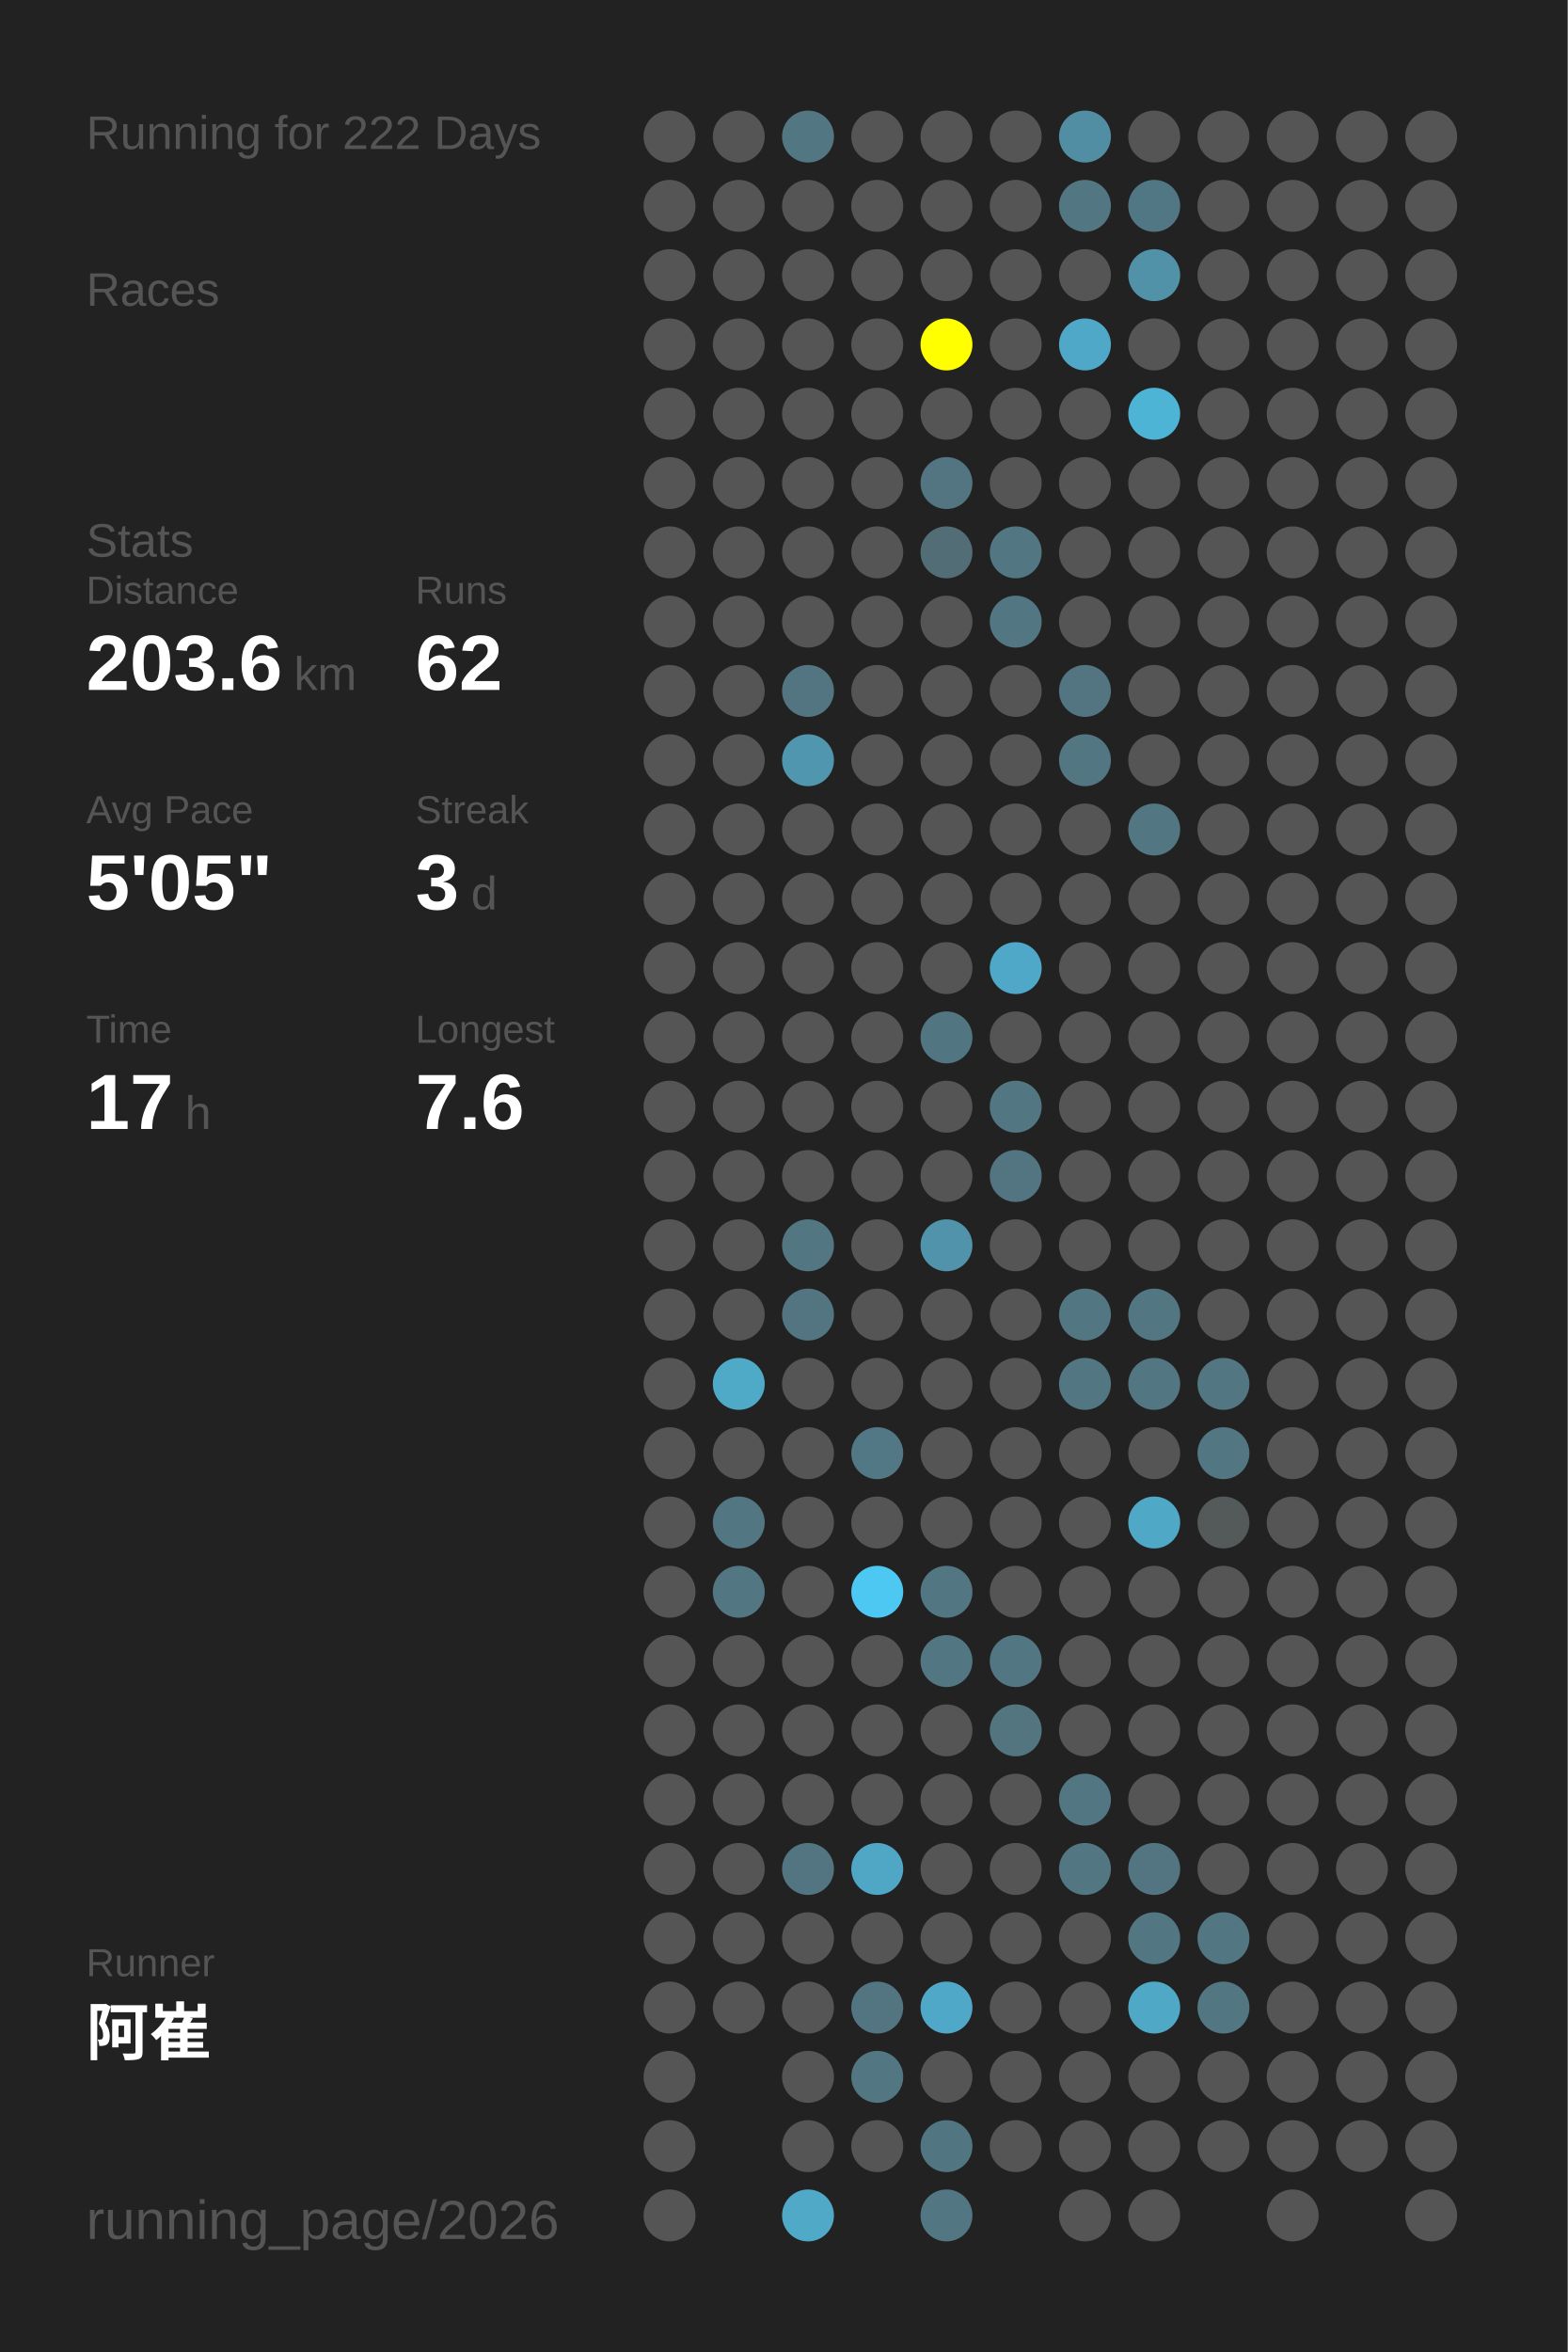
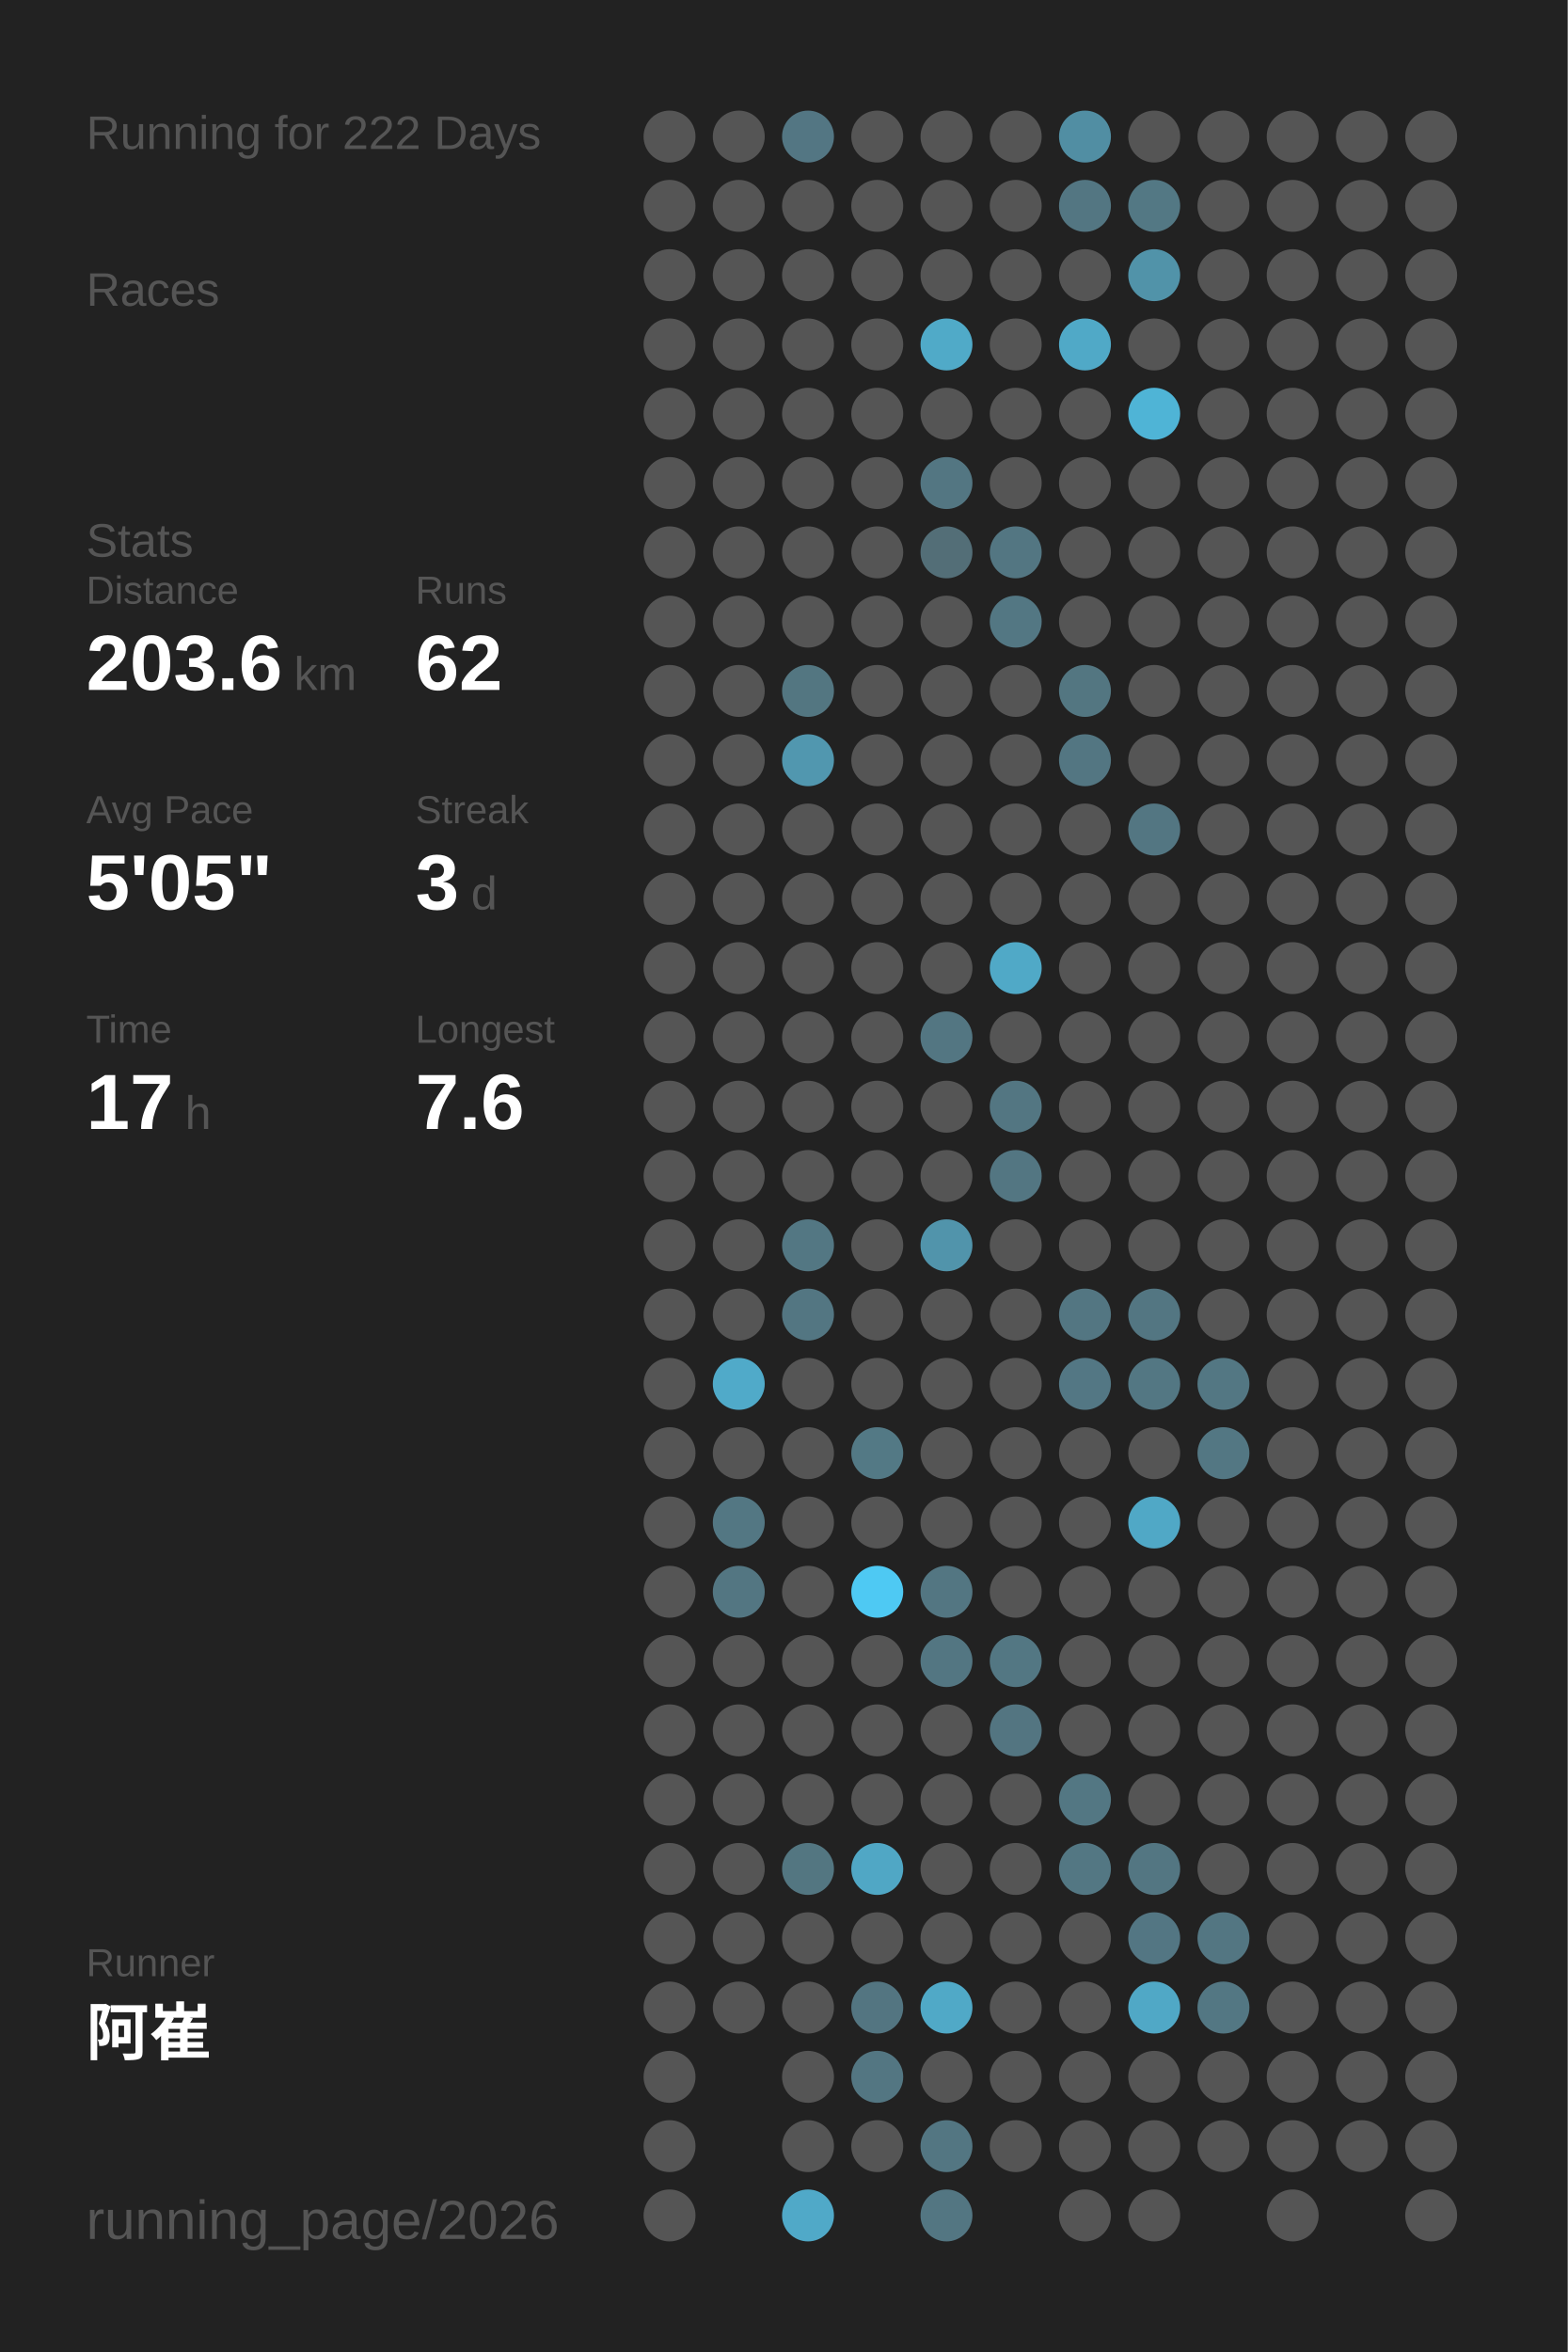
<svg xmlns="http://www.w3.org/2000/svg" baseProfile="full" height="300mm" version="1.1" viewBox="0,0,200,300" width="200mm">
  <defs />
  <rect fill="#222222" height="300" width="200" x="0" y="0" />
  <text fill="#555555" style="font-size:6px; font-family:Arial;" x="11" y="19">Running for 222 Days</text>
  <text fill="#555555" style="font-size:6px; font-family:Arial;" x="11" y="39">Races</text>
  <text fill="#555555" style="font-size:6px; font-family:Arial;" x="11" y="71">Stats</text>
  <text fill="#555555" style="font-size:5px; font-family:Arial;" x="11" y="77">Distance</text>
  <text fill="#FFFFFF" style="font-size:10px; font-family:Arial; font-weight:bold;" x="11" y="88">203.6</text>
  <text fill="#555555" style="font-size:6px; font-family:Arial;" x="37.5" y="88">km</text>
  <text fill="#555555" style="font-size:5px; font-family:Arial;" x="53" y="77">Runs</text>
  <text fill="#FFFFFF" style="font-size:10px; font-family:Arial; font-weight:bold;" x="53" y="88">62</text>
  <text fill="#555555" style="font-size:5px; font-family:Arial;" x="11" y="105">Avg Pace</text>
  <text fill="#FFFFFF" style="font-size:10px; font-family:Arial; font-weight:bold;" x="11" y="116">5'05"</text>
  <text fill="#555555" style="font-size:5px; font-family:Arial;" x="53" y="105">Streak</text>
  <text fill="#FFFFFF" style="font-size:10px; font-family:Arial; font-weight:bold;" x="53" y="116">3</text>
  <text fill="#555555" style="font-size:6px; font-family:Arial;" x="60.1" y="116">d</text>
  <text fill="#555555" style="font-size:5px; font-family:Arial;" x="11" y="133">Time</text>
  <text fill="#FFFFFF" style="font-size:10px; font-family:Arial; font-weight:bold;" x="11" y="144">17</text>
  <text fill="#555555" style="font-size:6px; font-family:Arial;" x="23.6" y="144">h</text>
  <text fill="#555555" style="font-size:5px; font-family:Arial;" x="53" y="133">Longest</text>
  <text fill="#FFFFFF" style="font-size:10px; font-family:Arial; font-weight:bold;" x="53" y="144">7.6</text>
  <text fill="#555555" style="font-size:5px; font-family:Arial;" x="11" y="252.065">Runner</text>
  <text fill="#FFFFFF" style="font-size:8px; font-family:Arial; font-weight:bold;" x="11" y="262.065">阿崔</text>
  <text fill="#555555" style="font-size:7px; font-family:Arial;" x="11" y="285.581">running_page/2026</text>
  <circle cx="85.417" cy="17.419" fill="#555555" r="3.312" />
  <circle cx="85.417" cy="26.258" fill="#555555" r="3.312" />
  <circle cx="85.417" cy="35.097" fill="#555555" r="3.312" />
  <circle cx="85.417" cy="43.935" fill="#555555" r="3.312" />
  <circle cx="85.417" cy="52.774" fill="#555555" r="3.312" />
  <circle cx="85.417" cy="61.613" fill="#555555" r="3.312" />
  <circle cx="85.417" cy="70.452" fill="#555555" r="3.312" />
  <circle cx="85.417" cy="79.29" fill="#555555" r="3.312" />
  <circle cx="85.417" cy="88.129" fill="#555555" r="3.312" />
  <circle cx="85.417" cy="96.968" fill="#555555" r="3.312" />
  <circle cx="85.417" cy="105.806" fill="#555555" r="3.312" />
  <circle cx="85.417" cy="114.645" fill="#555555" r="3.312" />
  <circle cx="85.417" cy="123.484" fill="#555555" r="3.312" />
  <circle cx="85.417" cy="132.323" fill="#555555" r="3.312" />
  <circle cx="85.417" cy="141.161" fill="#555555" r="3.312" />
  <circle cx="85.417" cy="150" fill="#555555" r="3.312" />
  <circle cx="85.417" cy="158.839" fill="#555555" r="3.312" />
  <circle cx="85.417" cy="167.677" fill="#555555" r="3.312" />
  <circle cx="85.417" cy="176.516" fill="#555555" r="3.312" />
  <circle cx="85.417" cy="185.355" fill="#555555" r="3.312" />
  <circle cx="85.417" cy="194.194" fill="#555555" r="3.312" />
  <circle cx="85.417" cy="203.032" fill="#555555" r="3.312" />
  <circle cx="85.417" cy="211.871" fill="#555555" r="3.312" />
  <circle cx="85.417" cy="220.71" fill="#555555" r="3.312" />
  <circle cx="85.417" cy="229.548" fill="#555555" r="3.312" />
  <circle cx="85.417" cy="238.387" fill="#555555" r="3.312" />
  <circle cx="85.417" cy="247.226" fill="#555555" r="3.312" />
  <circle cx="85.417" cy="256.065" fill="#555555" r="3.312" />
  <circle cx="85.417" cy="264.903" fill="#555555" r="3.312" />
  <circle cx="85.417" cy="273.742" fill="#555555" r="3.312" />
  <circle cx="85.417" cy="282.581" fill="#555555" r="3.312" />
  <circle cx="94.25" cy="17.419" fill="#555555" r="3.312" />
  <circle cx="94.25" cy="26.258" fill="#555555" r="3.312" />
  <circle cx="94.25" cy="35.097" fill="#555555" r="3.312" />
  <circle cx="94.25" cy="43.935" fill="#555555" r="3.312" />
  <circle cx="94.25" cy="52.774" fill="#555555" r="3.312" />
  <circle cx="94.25" cy="61.613" fill="#555555" r="3.312" />
  <circle cx="94.25" cy="70.452" fill="#555555" r="3.312" />
  <circle cx="94.25" cy="79.29" fill="#555555" r="3.312" />
  <circle cx="94.25" cy="88.129" fill="#555555" r="3.312" />
  <circle cx="94.25" cy="96.968" fill="#555555" r="3.312" />
  <circle cx="94.25" cy="105.806" fill="#555555" r="3.312" />
  <circle cx="94.25" cy="114.645" fill="#555555" r="3.312" />
  <circle cx="94.25" cy="123.484" fill="#555555" r="3.312" />
  <circle cx="94.25" cy="132.323" fill="#555555" r="3.312" />
  <circle cx="94.25" cy="141.161" fill="#555555" r="3.312" />
  <circle cx="94.25" cy="150" fill="#555555" r="3.312" />
  <circle cx="94.25" cy="158.839" fill="#555555" r="3.312" />
  <circle cx="94.25" cy="167.677" fill="#555555" r="3.312" />
-   <circle cx="94.25" cy="176.516" fill="#4faac8" r="3.312" />
+   <circle cx="94.25" cy="176.516" fill="#50aac9" r="3.312" />
  <circle cx="94.25" cy="185.355" fill="#555555" r="3.312" />
-   <circle cx="94.25" cy="194.194" fill="#527783" r="3.312" />
-   <circle cx="94.25" cy="203.032" fill="#527682" r="3.312" />
+   <circle cx="94.25" cy="194.194" fill="#537783" r="3.312" />
+   <circle cx="94.25" cy="203.032" fill="#537682" r="3.312" />
  <circle cx="94.25" cy="211.871" fill="#555555" r="3.312" />
  <circle cx="94.25" cy="220.71" fill="#555555" r="3.312" />
  <circle cx="94.25" cy="229.548" fill="#555555" r="3.312" />
  <circle cx="94.25" cy="238.387" fill="#555555" r="3.312" />
  <circle cx="94.25" cy="247.226" fill="#555555" r="3.312" />
  <circle cx="94.25" cy="256.065" fill="#555555" r="3.312" />
-   <circle cx="103.083" cy="17.419" fill="#527682" r="3.312" />
+   <circle cx="103.083" cy="17.419" fill="#537683" r="3.312" />
  <circle cx="103.083" cy="26.258" fill="#555555" r="3.312" />
  <circle cx="103.083" cy="35.097" fill="#555555" r="3.312" />
  <circle cx="103.083" cy="43.935" fill="#555555" r="3.312" />
  <circle cx="103.083" cy="52.774" fill="#555555" r="3.312" />
  <circle cx="103.083" cy="61.613" fill="#555555" r="3.312" />
  <circle cx="103.083" cy="70.452" fill="#555555" r="3.312" />
  <circle cx="103.083" cy="79.29" fill="#555555" r="3.312" />
-   <circle cx="103.083" cy="88.129" fill="#527581" r="3.312" />
-   <circle cx="103.083" cy="96.968" fill="#5096ae" r="3.312" />
+   <circle cx="103.083" cy="88.129" fill="#537681" r="3.312" />
+   <circle cx="103.083" cy="96.968" fill="#5197af" r="3.312" />
  <circle cx="103.083" cy="105.806" fill="#555555" r="3.312" />
  <circle cx="103.083" cy="114.645" fill="#555555" r="3.312" />
  <circle cx="103.083" cy="123.484" fill="#555555" r="3.312" />
  <circle cx="103.083" cy="132.323" fill="#555555" r="3.312" />
  <circle cx="103.083" cy="141.161" fill="#555555" r="3.312" />
  <circle cx="103.083" cy="150" fill="#555555" r="3.312" />
-   <circle cx="103.083" cy="158.839" fill="#527682" r="3.312" />
-   <circle cx="103.083" cy="167.677" fill="#527581" r="3.312" />
+   <circle cx="103.083" cy="158.839" fill="#537783" r="3.312" />
+   <circle cx="103.083" cy="167.677" fill="#537682" r="3.312" />
  <circle cx="103.083" cy="176.516" fill="#555555" r="3.312" />
  <circle cx="103.083" cy="185.355" fill="#555555" r="3.312" />
  <circle cx="103.083" cy="194.194" fill="#555555" r="3.312" />
  <circle cx="103.083" cy="203.032" fill="#555555" r="3.312" />
  <circle cx="103.083" cy="211.871" fill="#555555" r="3.312" />
  <circle cx="103.083" cy="220.71" fill="#555555" r="3.312" />
  <circle cx="103.083" cy="229.548" fill="#555555" r="3.312" />
-   <circle cx="103.083" cy="238.387" fill="#527581" r="3.312" />
+   <circle cx="103.083" cy="238.387" fill="#537681" r="3.312" />
  <circle cx="103.083" cy="247.226" fill="#555555" r="3.312" />
  <circle cx="103.083" cy="256.065" fill="#555555" r="3.312" />
  <circle cx="103.083" cy="264.903" fill="#555555" r="3.312" />
  <circle cx="103.083" cy="273.742" fill="#555555" r="3.312" />
-   <circle cx="103.083" cy="282.581" fill="#4fa9c7" r="3.312" />
+   <circle cx="103.083" cy="282.581" fill="#50a9c8" r="3.312" />
  <circle cx="111.917" cy="17.419" fill="#555555" r="3.312" />
  <circle cx="111.917" cy="26.258" fill="#555555" r="3.312" />
  <circle cx="111.917" cy="35.097" fill="#555555" r="3.312" />
  <circle cx="111.917" cy="43.935" fill="#555555" r="3.312" />
  <circle cx="111.917" cy="52.774" fill="#555555" r="3.312" />
  <circle cx="111.917" cy="61.613" fill="#555555" r="3.312" />
  <circle cx="111.917" cy="70.452" fill="#555555" r="3.312" />
  <circle cx="111.917" cy="79.29" fill="#555555" r="3.312" />
  <circle cx="111.917" cy="88.129" fill="#555555" r="3.312" />
  <circle cx="111.917" cy="96.968" fill="#555555" r="3.312" />
  <circle cx="111.917" cy="105.806" fill="#555555" r="3.312" />
  <circle cx="111.917" cy="114.645" fill="#555555" r="3.312" />
  <circle cx="111.917" cy="123.484" fill="#555555" r="3.312" />
  <circle cx="111.917" cy="132.323" fill="#555555" r="3.312" />
  <circle cx="111.917" cy="141.161" fill="#555555" r="3.312" />
  <circle cx="111.917" cy="150" fill="#555555" r="3.312" />
  <circle cx="111.917" cy="158.839" fill="#555555" r="3.312" />
  <circle cx="111.917" cy="167.677" fill="#555555" r="3.312" />
  <circle cx="111.917" cy="176.516" fill="#555555" r="3.312" />
-   <circle cx="111.917" cy="185.355" fill="#527885" r="3.312" />
+   <circle cx="111.917" cy="185.355" fill="#537985" r="3.312" />
  <circle cx="111.917" cy="194.194" fill="#555555" r="3.312" />
-   <circle cx="111.917" cy="203.032" fill="#4dc8f2" r="3.312" />
+   <circle cx="111.917" cy="203.032" fill="#4ec9f3" r="3.312" />
  <circle cx="111.917" cy="211.871" fill="#555555" r="3.312" />
  <circle cx="111.917" cy="220.71" fill="#555555" r="3.312" />
  <circle cx="111.917" cy="229.548" fill="#555555" r="3.312" />
-   <circle cx="111.917" cy="238.387" fill="#4fa7c5" r="3.312" />
+   <circle cx="111.917" cy="238.387" fill="#50a7c5" r="3.312" />
  <circle cx="111.917" cy="247.226" fill="#555555" r="3.312" />
-   <circle cx="111.917" cy="256.065" fill="#527581" r="3.312" />
-   <circle cx="111.917" cy="264.903" fill="#527682" r="3.312" />
+   <circle cx="111.917" cy="256.065" fill="#537581" r="3.312" />
+   <circle cx="111.917" cy="264.903" fill="#537682" r="3.312" />
  <circle cx="111.917" cy="273.742" fill="#555555" r="3.312" />
  <circle cx="120.75" cy="17.419" fill="#555555" r="3.312" />
  <circle cx="120.75" cy="26.258" fill="#555555" r="3.312" />
  <circle cx="120.75" cy="35.097" fill="#555555" r="3.312" />
-   <circle cx="120.75" cy="43.935" fill="#FFFF00" r="3.312" />
+   <circle cx="120.75" cy="43.935" fill="#50aac8" r="3.312" />
  <circle cx="120.75" cy="52.774" fill="#555555" r="3.312" />
-   <circle cx="120.75" cy="61.613" fill="#527581" r="3.312" />
-   <circle cx="120.75" cy="70.452" fill="#536d76" r="3.312" />
+   <circle cx="120.75" cy="61.613" fill="#537682" r="3.312" />
+   <circle cx="120.75" cy="70.452" fill="#536e77" r="3.312" />
  <circle cx="120.75" cy="79.29" fill="#555555" r="3.312" />
  <circle cx="120.75" cy="88.129" fill="#555555" r="3.312" />
  <circle cx="120.75" cy="96.968" fill="#555555" r="3.312" />
  <circle cx="120.75" cy="105.806" fill="#555555" r="3.312" />
  <circle cx="120.75" cy="114.645" fill="#555555" r="3.312" />
  <circle cx="120.75" cy="123.484" fill="#555555" r="3.312" />
-   <circle cx="120.75" cy="132.323" fill="#527681" r="3.312" />
+   <circle cx="120.75" cy="132.323" fill="#537682" r="3.312" />
  <circle cx="120.75" cy="141.161" fill="#555555" r="3.312" />
  <circle cx="120.75" cy="150" fill="#555555" r="3.312" />
-   <circle cx="120.75" cy="158.839" fill="#5093aa" r="3.312" />
+   <circle cx="120.75" cy="158.839" fill="#5194ab" r="3.312" />
  <circle cx="120.75" cy="167.677" fill="#555555" r="3.312" />
  <circle cx="120.75" cy="176.516" fill="#555555" r="3.312" />
  <circle cx="120.75" cy="185.355" fill="#555555" r="3.312" />
  <circle cx="120.75" cy="194.194" fill="#555555" r="3.312" />
-   <circle cx="120.75" cy="203.032" fill="#527682" r="3.312" />
-   <circle cx="120.75" cy="211.871" fill="#527682" r="3.312" />
+   <circle cx="120.75" cy="203.032" fill="#537682" r="3.312" />
+   <circle cx="120.75" cy="211.871" fill="#537682" r="3.312" />
  <circle cx="120.75" cy="220.71" fill="#555555" r="3.312" />
  <circle cx="120.75" cy="229.548" fill="#555555" r="3.312" />
  <circle cx="120.75" cy="238.387" fill="#555555" r="3.312" />
  <circle cx="120.75" cy="247.226" fill="#555555" r="3.312" />
-   <circle cx="120.75" cy="256.065" fill="#4fa8c7" r="3.312" />
+   <circle cx="120.75" cy="256.065" fill="#50a9c7" r="3.312" />
  <circle cx="120.75" cy="264.903" fill="#555555" r="3.312" />
-   <circle cx="120.75" cy="273.742" fill="#527681" r="3.312" />
-   <circle cx="120.75" cy="282.581" fill="#527682" r="3.312" />
+   <circle cx="120.75" cy="273.742" fill="#537682" r="3.312" />
+   <circle cx="120.75" cy="282.581" fill="#537682" r="3.312" />
  <circle cx="129.583" cy="17.419" fill="#555555" r="3.312" />
  <circle cx="129.583" cy="26.258" fill="#555555" r="3.312" />
  <circle cx="129.583" cy="35.097" fill="#555555" r="3.312" />
  <circle cx="129.583" cy="43.935" fill="#555555" r="3.312" />
  <circle cx="129.583" cy="52.774" fill="#555555" r="3.312" />
  <circle cx="129.583" cy="61.613" fill="#555555" r="3.312" />
-   <circle cx="129.583" cy="70.452" fill="#527682" r="3.312" />
-   <circle cx="129.583" cy="79.29" fill="#527682" r="3.312" />
+   <circle cx="129.583" cy="70.452" fill="#537682" r="3.312" />
+   <circle cx="129.583" cy="79.29" fill="#537783" r="3.312" />
  <circle cx="129.583" cy="88.129" fill="#555555" r="3.312" />
  <circle cx="129.583" cy="96.968" fill="#555555" r="3.312" />
  <circle cx="129.583" cy="105.806" fill="#555555" r="3.312" />
  <circle cx="129.583" cy="114.645" fill="#555555" r="3.312" />
-   <circle cx="129.583" cy="123.484" fill="#4fa8c7" r="3.312" />
+   <circle cx="129.583" cy="123.484" fill="#50a9c7" r="3.312" />
  <circle cx="129.583" cy="132.323" fill="#555555" r="3.312" />
-   <circle cx="129.583" cy="141.161" fill="#527682" r="3.312" />
-   <circle cx="129.583" cy="150" fill="#527581" r="3.312" />
+   <circle cx="129.583" cy="141.161" fill="#537682" r="3.312" />
+   <circle cx="129.583" cy="150" fill="#537682" r="3.312" />
  <circle cx="129.583" cy="158.839" fill="#555555" r="3.312" />
  <circle cx="129.583" cy="167.677" fill="#555555" r="3.312" />
  <circle cx="129.583" cy="176.516" fill="#555555" r="3.312" />
  <circle cx="129.583" cy="185.355" fill="#555555" r="3.312" />
  <circle cx="129.583" cy="194.194" fill="#555555" r="3.312" />
  <circle cx="129.583" cy="203.032" fill="#555555" r="3.312" />
-   <circle cx="129.583" cy="211.871" fill="#527682" r="3.312" />
-   <circle cx="129.583" cy="220.71" fill="#527580" r="3.312" />
+   <circle cx="129.583" cy="211.871" fill="#537783" r="3.312" />
+   <circle cx="129.583" cy="220.71" fill="#537581" r="3.312" />
  <circle cx="129.583" cy="229.548" fill="#555555" r="3.312" />
  <circle cx="129.583" cy="238.387" fill="#555555" r="3.312" />
  <circle cx="129.583" cy="247.226" fill="#555555" r="3.312" />
  <circle cx="129.583" cy="256.065" fill="#555555" r="3.312" />
  <circle cx="129.583" cy="264.903" fill="#555555" r="3.312" />
  <circle cx="129.583" cy="273.742" fill="#555555" r="3.312" />
  <circle cx="138.417" cy="17.419" fill="#518ea3" r="3.312" />
-   <circle cx="138.417" cy="26.258" fill="#527682" r="3.312" />
+   <circle cx="138.417" cy="26.258" fill="#537682" r="3.312" />
  <circle cx="138.417" cy="35.097" fill="#555555" r="3.312" />
-   <circle cx="138.417" cy="43.935" fill="#4fa8c7" r="3.312" />
+   <circle cx="138.417" cy="43.935" fill="#50a9c7" r="3.312" />
  <circle cx="138.417" cy="52.774" fill="#555555" r="3.312" />
  <circle cx="138.417" cy="61.613" fill="#555555" r="3.312" />
  <circle cx="138.417" cy="70.452" fill="#555555" r="3.312" />
  <circle cx="138.417" cy="79.29" fill="#555555" r="3.312" />
-   <circle cx="138.417" cy="88.129" fill="#527581" r="3.312" />
-   <circle cx="138.417" cy="96.968" fill="#527682" r="3.312" />
+   <circle cx="138.417" cy="88.129" fill="#537681" r="3.312" />
+   <circle cx="138.417" cy="96.968" fill="#537682" r="3.312" />
  <circle cx="138.417" cy="105.806" fill="#555555" r="3.312" />
  <circle cx="138.417" cy="114.645" fill="#555555" r="3.312" />
  <circle cx="138.417" cy="123.484" fill="#555555" r="3.312" />
  <circle cx="138.417" cy="132.323" fill="#555555" r="3.312" />
  <circle cx="138.417" cy="141.161" fill="#555555" r="3.312" />
  <circle cx="138.417" cy="150" fill="#555555" r="3.312" />
  <circle cx="138.417" cy="158.839" fill="#555555" r="3.312" />
-   <circle cx="138.417" cy="167.677" fill="#527682" r="3.312" />
-   <circle cx="138.417" cy="176.516" fill="#527783" r="3.312" />
+   <circle cx="138.417" cy="167.677" fill="#537682" r="3.312" />
+   <circle cx="138.417" cy="176.516" fill="#537784" r="3.312" />
  <circle cx="138.417" cy="185.355" fill="#555555" r="3.312" />
  <circle cx="138.417" cy="194.194" fill="#555555" r="3.312" />
  <circle cx="138.417" cy="203.032" fill="#555555" r="3.312" />
  <circle cx="138.417" cy="211.871" fill="#555555" r="3.312" />
  <circle cx="138.417" cy="220.71" fill="#555555" r="3.312" />
-   <circle cx="138.417" cy="229.548" fill="#527783" r="3.312" />
-   <circle cx="138.417" cy="238.387" fill="#527682" r="3.312" />
+   <circle cx="138.417" cy="229.548" fill="#537783" r="3.312" />
+   <circle cx="138.417" cy="238.387" fill="#537783" r="3.312" />
  <circle cx="138.417" cy="247.226" fill="#555555" r="3.312" />
  <circle cx="138.417" cy="256.065" fill="#555555" r="3.312" />
  <circle cx="138.417" cy="264.903" fill="#555555" r="3.312" />
  <circle cx="138.417" cy="273.742" fill="#555555" r="3.312" />
  <circle cx="138.417" cy="282.581" fill="#555555" r="3.312" />
  <circle cx="147.25" cy="17.419" fill="#555555" r="3.312" />
-   <circle cx="147.25" cy="26.258" fill="#527784" r="3.312" />
-   <circle cx="147.25" cy="35.097" fill="#5192a9" r="3.312" />
+   <circle cx="147.25" cy="26.258" fill="#537884" r="3.312" />
+   <circle cx="147.25" cy="35.097" fill="#5193a9" r="3.312" />
  <circle cx="147.25" cy="43.935" fill="#555555" r="3.312" />
-   <circle cx="147.25" cy="52.774" fill="#4eb4d6" r="3.312" />
+   <circle cx="147.25" cy="52.774" fill="#4fb4d6" r="3.312" />
  <circle cx="147.25" cy="61.613" fill="#555555" r="3.312" />
  <circle cx="147.25" cy="70.452" fill="#555555" r="3.312" />
  <circle cx="147.25" cy="79.29" fill="#555555" r="3.312" />
  <circle cx="147.25" cy="88.129" fill="#555555" r="3.312" />
  <circle cx="147.25" cy="96.968" fill="#555555" r="3.312" />
-   <circle cx="147.25" cy="105.806" fill="#527682" r="3.312" />
+   <circle cx="147.25" cy="105.806" fill="#537682" r="3.312" />
  <circle cx="147.25" cy="114.645" fill="#555555" r="3.312" />
  <circle cx="147.25" cy="123.484" fill="#555555" r="3.312" />
  <circle cx="147.25" cy="132.323" fill="#555555" r="3.312" />
  <circle cx="147.25" cy="141.161" fill="#555555" r="3.312" />
  <circle cx="147.25" cy="150" fill="#555555" r="3.312" />
  <circle cx="147.25" cy="158.839" fill="#555555" r="3.312" />
-   <circle cx="147.25" cy="167.677" fill="#527682" r="3.312" />
-   <circle cx="147.25" cy="176.516" fill="#527682" r="3.312" />
+   <circle cx="147.25" cy="167.677" fill="#537682" r="3.312" />
+   <circle cx="147.25" cy="176.516" fill="#537783" r="3.312" />
  <circle cx="147.25" cy="185.355" fill="#555555" r="3.312" />
-   <circle cx="147.25" cy="194.194" fill="#4fa8c6" r="3.312" />
+   <circle cx="147.25" cy="194.194" fill="#50a8c6" r="3.312" />
  <circle cx="147.25" cy="203.032" fill="#555555" r="3.312" />
  <circle cx="147.25" cy="211.871" fill="#555555" r="3.312" />
  <circle cx="147.25" cy="220.71" fill="#555555" r="3.312" />
  <circle cx="147.25" cy="229.548" fill="#555555" r="3.312" />
-   <circle cx="147.25" cy="238.387" fill="#527581" r="3.312" />
-   <circle cx="147.25" cy="247.226" fill="#527682" r="3.312" />
-   <circle cx="147.25" cy="256.065" fill="#4fa8c6" r="3.312" />
+   <circle cx="147.25" cy="238.387" fill="#537682" r="3.312" />
+   <circle cx="147.25" cy="247.226" fill="#537683" r="3.312" />
+   <circle cx="147.25" cy="256.065" fill="#50a8c6" r="3.312" />
  <circle cx="147.25" cy="264.903" fill="#555555" r="3.312" />
  <circle cx="147.25" cy="273.742" fill="#555555" r="3.312" />
  <circle cx="147.25" cy="282.581" fill="#555555" r="3.312" />
  <circle cx="156.083" cy="17.419" fill="#555555" r="3.312" />
  <circle cx="156.083" cy="26.258" fill="#555555" r="3.312" />
  <circle cx="156.083" cy="35.097" fill="#555555" r="3.312" />
  <circle cx="156.083" cy="43.935" fill="#555555" r="3.312" />
  <circle cx="156.083" cy="52.774" fill="#555555" r="3.312" />
  <circle cx="156.083" cy="61.613" fill="#555555" r="3.312" />
  <circle cx="156.083" cy="70.452" fill="#555555" r="3.312" />
  <circle cx="156.083" cy="79.29" fill="#555555" r="3.312" />
  <circle cx="156.083" cy="88.129" fill="#555555" r="3.312" />
  <circle cx="156.083" cy="96.968" fill="#555555" r="3.312" />
  <circle cx="156.083" cy="105.806" fill="#555555" r="3.312" />
  <circle cx="156.083" cy="114.645" fill="#555555" r="3.312" />
  <circle cx="156.083" cy="123.484" fill="#555555" r="3.312" />
  <circle cx="156.083" cy="132.323" fill="#555555" r="3.312" />
  <circle cx="156.083" cy="141.161" fill="#555555" r="3.312" />
  <circle cx="156.083" cy="150" fill="#555555" r="3.312" />
  <circle cx="156.083" cy="158.839" fill="#555555" r="3.312" />
  <circle cx="156.083" cy="167.677" fill="#555555" r="3.312" />
-   <circle cx="156.083" cy="176.516" fill="#527682" r="3.312" />
-   <circle cx="156.083" cy="185.355" fill="#527682" r="3.312" />
-   <circle cx="156.083" cy="194.194" fill="#54595a" r="3.312" />
+   <circle cx="156.083" cy="176.516" fill="#537783" r="3.312" />
+   <circle cx="156.083" cy="185.355" fill="#537783" r="3.312" />
+   <circle cx="156.083" cy="194.194" fill="#555555" r="3.312" />
  <circle cx="156.083" cy="203.032" fill="#555555" r="3.312" />
  <circle cx="156.083" cy="211.871" fill="#555555" r="3.312" />
  <circle cx="156.083" cy="220.71" fill="#555555" r="3.312" />
  <circle cx="156.083" cy="229.548" fill="#555555" r="3.312" />
  <circle cx="156.083" cy="238.387" fill="#555555" r="3.312" />
-   <circle cx="156.083" cy="247.226" fill="#527682" r="3.312" />
-   <circle cx="156.083" cy="256.065" fill="#527682" r="3.312" />
+   <circle cx="156.083" cy="247.226" fill="#537682" r="3.312" />
+   <circle cx="156.083" cy="256.065" fill="#537783" r="3.312" />
  <circle cx="156.083" cy="264.903" fill="#555555" r="3.312" />
  <circle cx="156.083" cy="273.742" fill="#555555" r="3.312" />
  <circle cx="164.917" cy="17.419" fill="#555555" r="3.312" />
  <circle cx="164.917" cy="26.258" fill="#555555" r="3.312" />
  <circle cx="164.917" cy="35.097" fill="#555555" r="3.312" />
  <circle cx="164.917" cy="43.935" fill="#555555" r="3.312" />
  <circle cx="164.917" cy="52.774" fill="#555555" r="3.312" />
  <circle cx="164.917" cy="61.613" fill="#555555" r="3.312" />
  <circle cx="164.917" cy="70.452" fill="#555555" r="3.312" />
  <circle cx="164.917" cy="79.29" fill="#555555" r="3.312" />
  <circle cx="164.917" cy="88.129" fill="#555555" r="3.312" />
  <circle cx="164.917" cy="96.968" fill="#555555" r="3.312" />
  <circle cx="164.917" cy="105.806" fill="#555555" r="3.312" />
  <circle cx="164.917" cy="114.645" fill="#555555" r="3.312" />
  <circle cx="164.917" cy="123.484" fill="#555555" r="3.312" />
  <circle cx="164.917" cy="132.323" fill="#555555" r="3.312" />
  <circle cx="164.917" cy="141.161" fill="#555555" r="3.312" />
  <circle cx="164.917" cy="150" fill="#555555" r="3.312" />
  <circle cx="164.917" cy="158.839" fill="#555555" r="3.312" />
  <circle cx="164.917" cy="167.677" fill="#555555" r="3.312" />
  <circle cx="164.917" cy="176.516" fill="#555555" r="3.312" />
  <circle cx="164.917" cy="185.355" fill="#555555" r="3.312" />
  <circle cx="164.917" cy="194.194" fill="#555555" r="3.312" />
  <circle cx="164.917" cy="203.032" fill="#555555" r="3.312" />
  <circle cx="164.917" cy="211.871" fill="#555555" r="3.312" />
  <circle cx="164.917" cy="220.71" fill="#555555" r="3.312" />
  <circle cx="164.917" cy="229.548" fill="#555555" r="3.312" />
  <circle cx="164.917" cy="238.387" fill="#555555" r="3.312" />
  <circle cx="164.917" cy="247.226" fill="#555555" r="3.312" />
  <circle cx="164.917" cy="256.065" fill="#555555" r="3.312" />
  <circle cx="164.917" cy="264.903" fill="#555555" r="3.312" />
  <circle cx="164.917" cy="273.742" fill="#555555" r="3.312" />
  <circle cx="164.917" cy="282.581" fill="#555555" r="3.312" />
  <circle cx="173.75" cy="17.419" fill="#555555" r="3.312" />
  <circle cx="173.75" cy="26.258" fill="#555555" r="3.312" />
  <circle cx="173.75" cy="35.097" fill="#555555" r="3.312" />
  <circle cx="173.75" cy="43.935" fill="#555555" r="3.312" />
  <circle cx="173.75" cy="52.774" fill="#555555" r="3.312" />
  <circle cx="173.75" cy="61.613" fill="#555555" r="3.312" />
  <circle cx="173.75" cy="70.452" fill="#555555" r="3.312" />
  <circle cx="173.75" cy="79.29" fill="#555555" r="3.312" />
  <circle cx="173.75" cy="88.129" fill="#555555" r="3.312" />
  <circle cx="173.75" cy="96.968" fill="#555555" r="3.312" />
  <circle cx="173.75" cy="105.806" fill="#555555" r="3.312" />
  <circle cx="173.75" cy="114.645" fill="#555555" r="3.312" />
  <circle cx="173.75" cy="123.484" fill="#555555" r="3.312" />
  <circle cx="173.75" cy="132.323" fill="#555555" r="3.312" />
  <circle cx="173.75" cy="141.161" fill="#555555" r="3.312" />
  <circle cx="173.75" cy="150" fill="#555555" r="3.312" />
  <circle cx="173.75" cy="158.839" fill="#555555" r="3.312" />
  <circle cx="173.75" cy="167.677" fill="#555555" r="3.312" />
  <circle cx="173.75" cy="176.516" fill="#555555" r="3.312" />
  <circle cx="173.75" cy="185.355" fill="#555555" r="3.312" />
  <circle cx="173.75" cy="194.194" fill="#555555" r="3.312" />
  <circle cx="173.75" cy="203.032" fill="#555555" r="3.312" />
  <circle cx="173.75" cy="211.871" fill="#555555" r="3.312" />
  <circle cx="173.75" cy="220.71" fill="#555555" r="3.312" />
  <circle cx="173.75" cy="229.548" fill="#555555" r="3.312" />
  <circle cx="173.75" cy="238.387" fill="#555555" r="3.312" />
  <circle cx="173.75" cy="247.226" fill="#555555" r="3.312" />
  <circle cx="173.75" cy="256.065" fill="#555555" r="3.312" />
  <circle cx="173.75" cy="264.903" fill="#555555" r="3.312" />
  <circle cx="173.75" cy="273.742" fill="#555555" r="3.312" />
  <circle cx="182.583" cy="17.419" fill="#555555" r="3.312" />
  <circle cx="182.583" cy="26.258" fill="#555555" r="3.312" />
  <circle cx="182.583" cy="35.097" fill="#555555" r="3.312" />
  <circle cx="182.583" cy="43.935" fill="#555555" r="3.312" />
  <circle cx="182.583" cy="52.774" fill="#555555" r="3.312" />
  <circle cx="182.583" cy="61.613" fill="#555555" r="3.312" />
  <circle cx="182.583" cy="70.452" fill="#555555" r="3.312" />
  <circle cx="182.583" cy="79.29" fill="#555555" r="3.312" />
  <circle cx="182.583" cy="88.129" fill="#555555" r="3.312" />
  <circle cx="182.583" cy="96.968" fill="#555555" r="3.312" />
  <circle cx="182.583" cy="105.806" fill="#555555" r="3.312" />
  <circle cx="182.583" cy="114.645" fill="#555555" r="3.312" />
  <circle cx="182.583" cy="123.484" fill="#555555" r="3.312" />
  <circle cx="182.583" cy="132.323" fill="#555555" r="3.312" />
  <circle cx="182.583" cy="141.161" fill="#555555" r="3.312" />
  <circle cx="182.583" cy="150" fill="#555555" r="3.312" />
  <circle cx="182.583" cy="158.839" fill="#555555" r="3.312" />
  <circle cx="182.583" cy="167.677" fill="#555555" r="3.312" />
  <circle cx="182.583" cy="176.516" fill="#555555" r="3.312" />
  <circle cx="182.583" cy="185.355" fill="#555555" r="3.312" />
  <circle cx="182.583" cy="194.194" fill="#555555" r="3.312" />
  <circle cx="182.583" cy="203.032" fill="#555555" r="3.312" />
  <circle cx="182.583" cy="211.871" fill="#555555" r="3.312" />
  <circle cx="182.583" cy="220.71" fill="#555555" r="3.312" />
  <circle cx="182.583" cy="229.548" fill="#555555" r="3.312" />
  <circle cx="182.583" cy="238.387" fill="#555555" r="3.312" />
  <circle cx="182.583" cy="247.226" fill="#555555" r="3.312" />
  <circle cx="182.583" cy="256.065" fill="#555555" r="3.312" />
  <circle cx="182.583" cy="264.903" fill="#555555" r="3.312" />
  <circle cx="182.583" cy="273.742" fill="#555555" r="3.312" />
  <circle cx="182.583" cy="282.581" fill="#555555" r="3.312" />
</svg>
